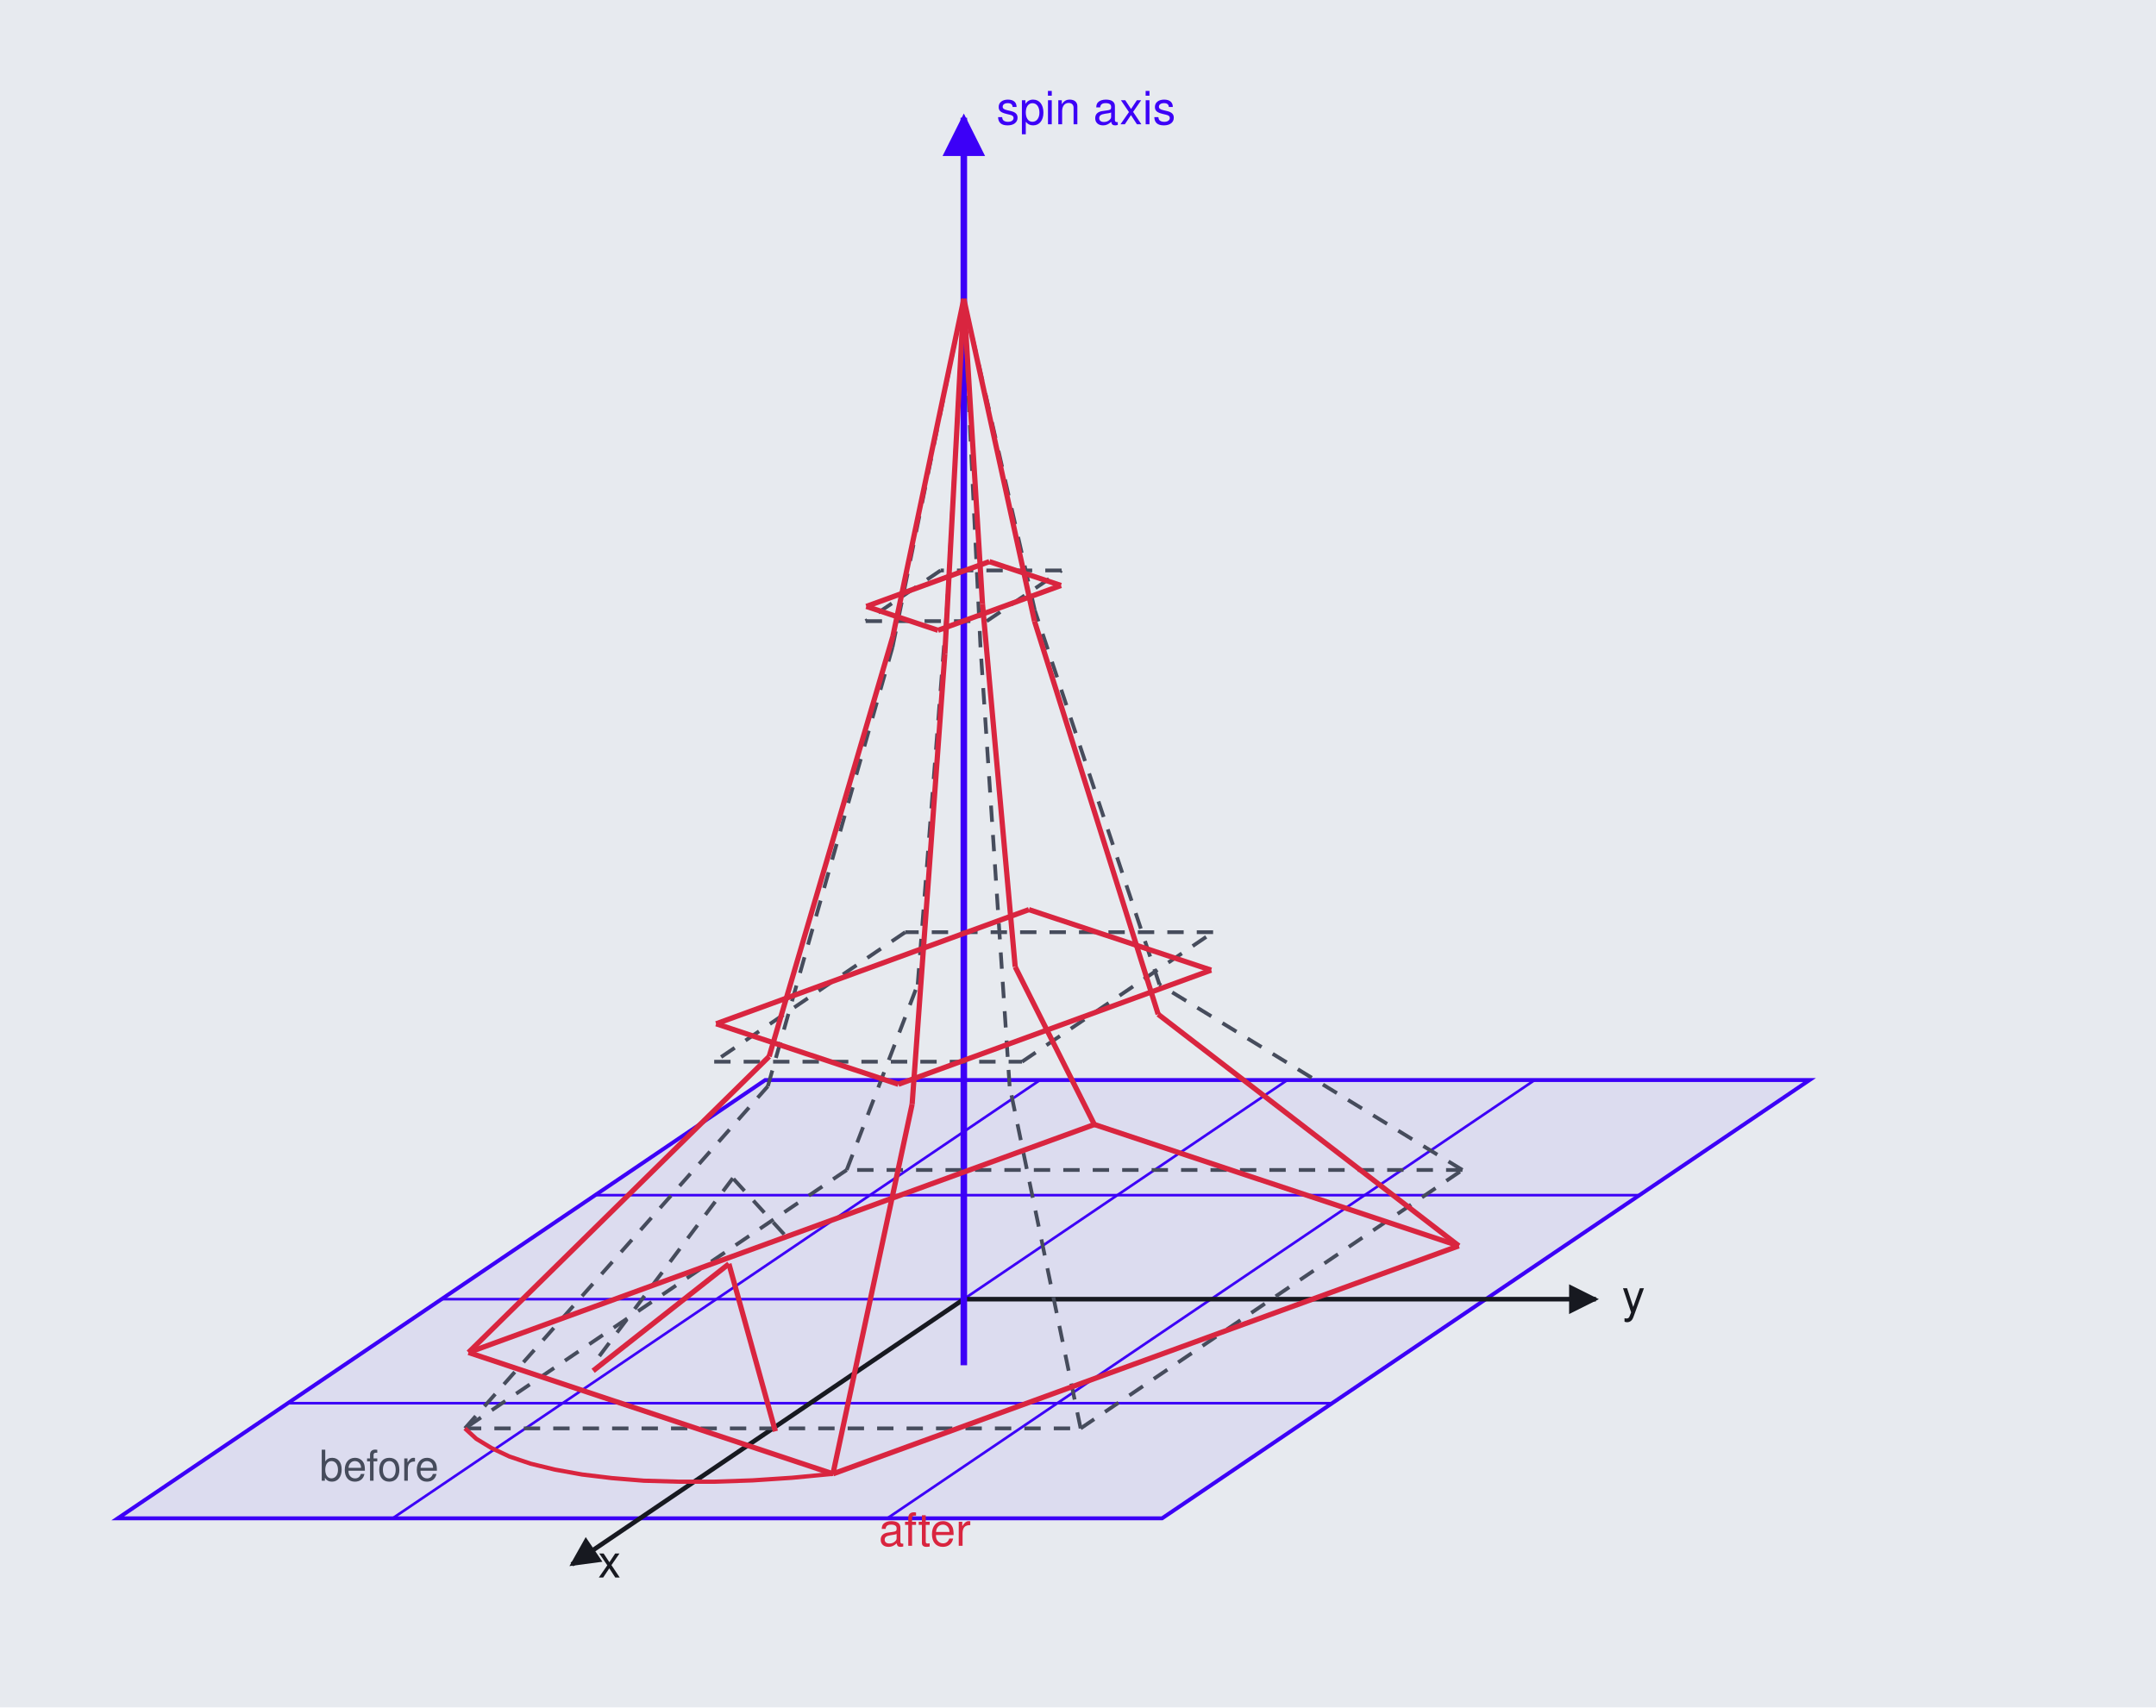
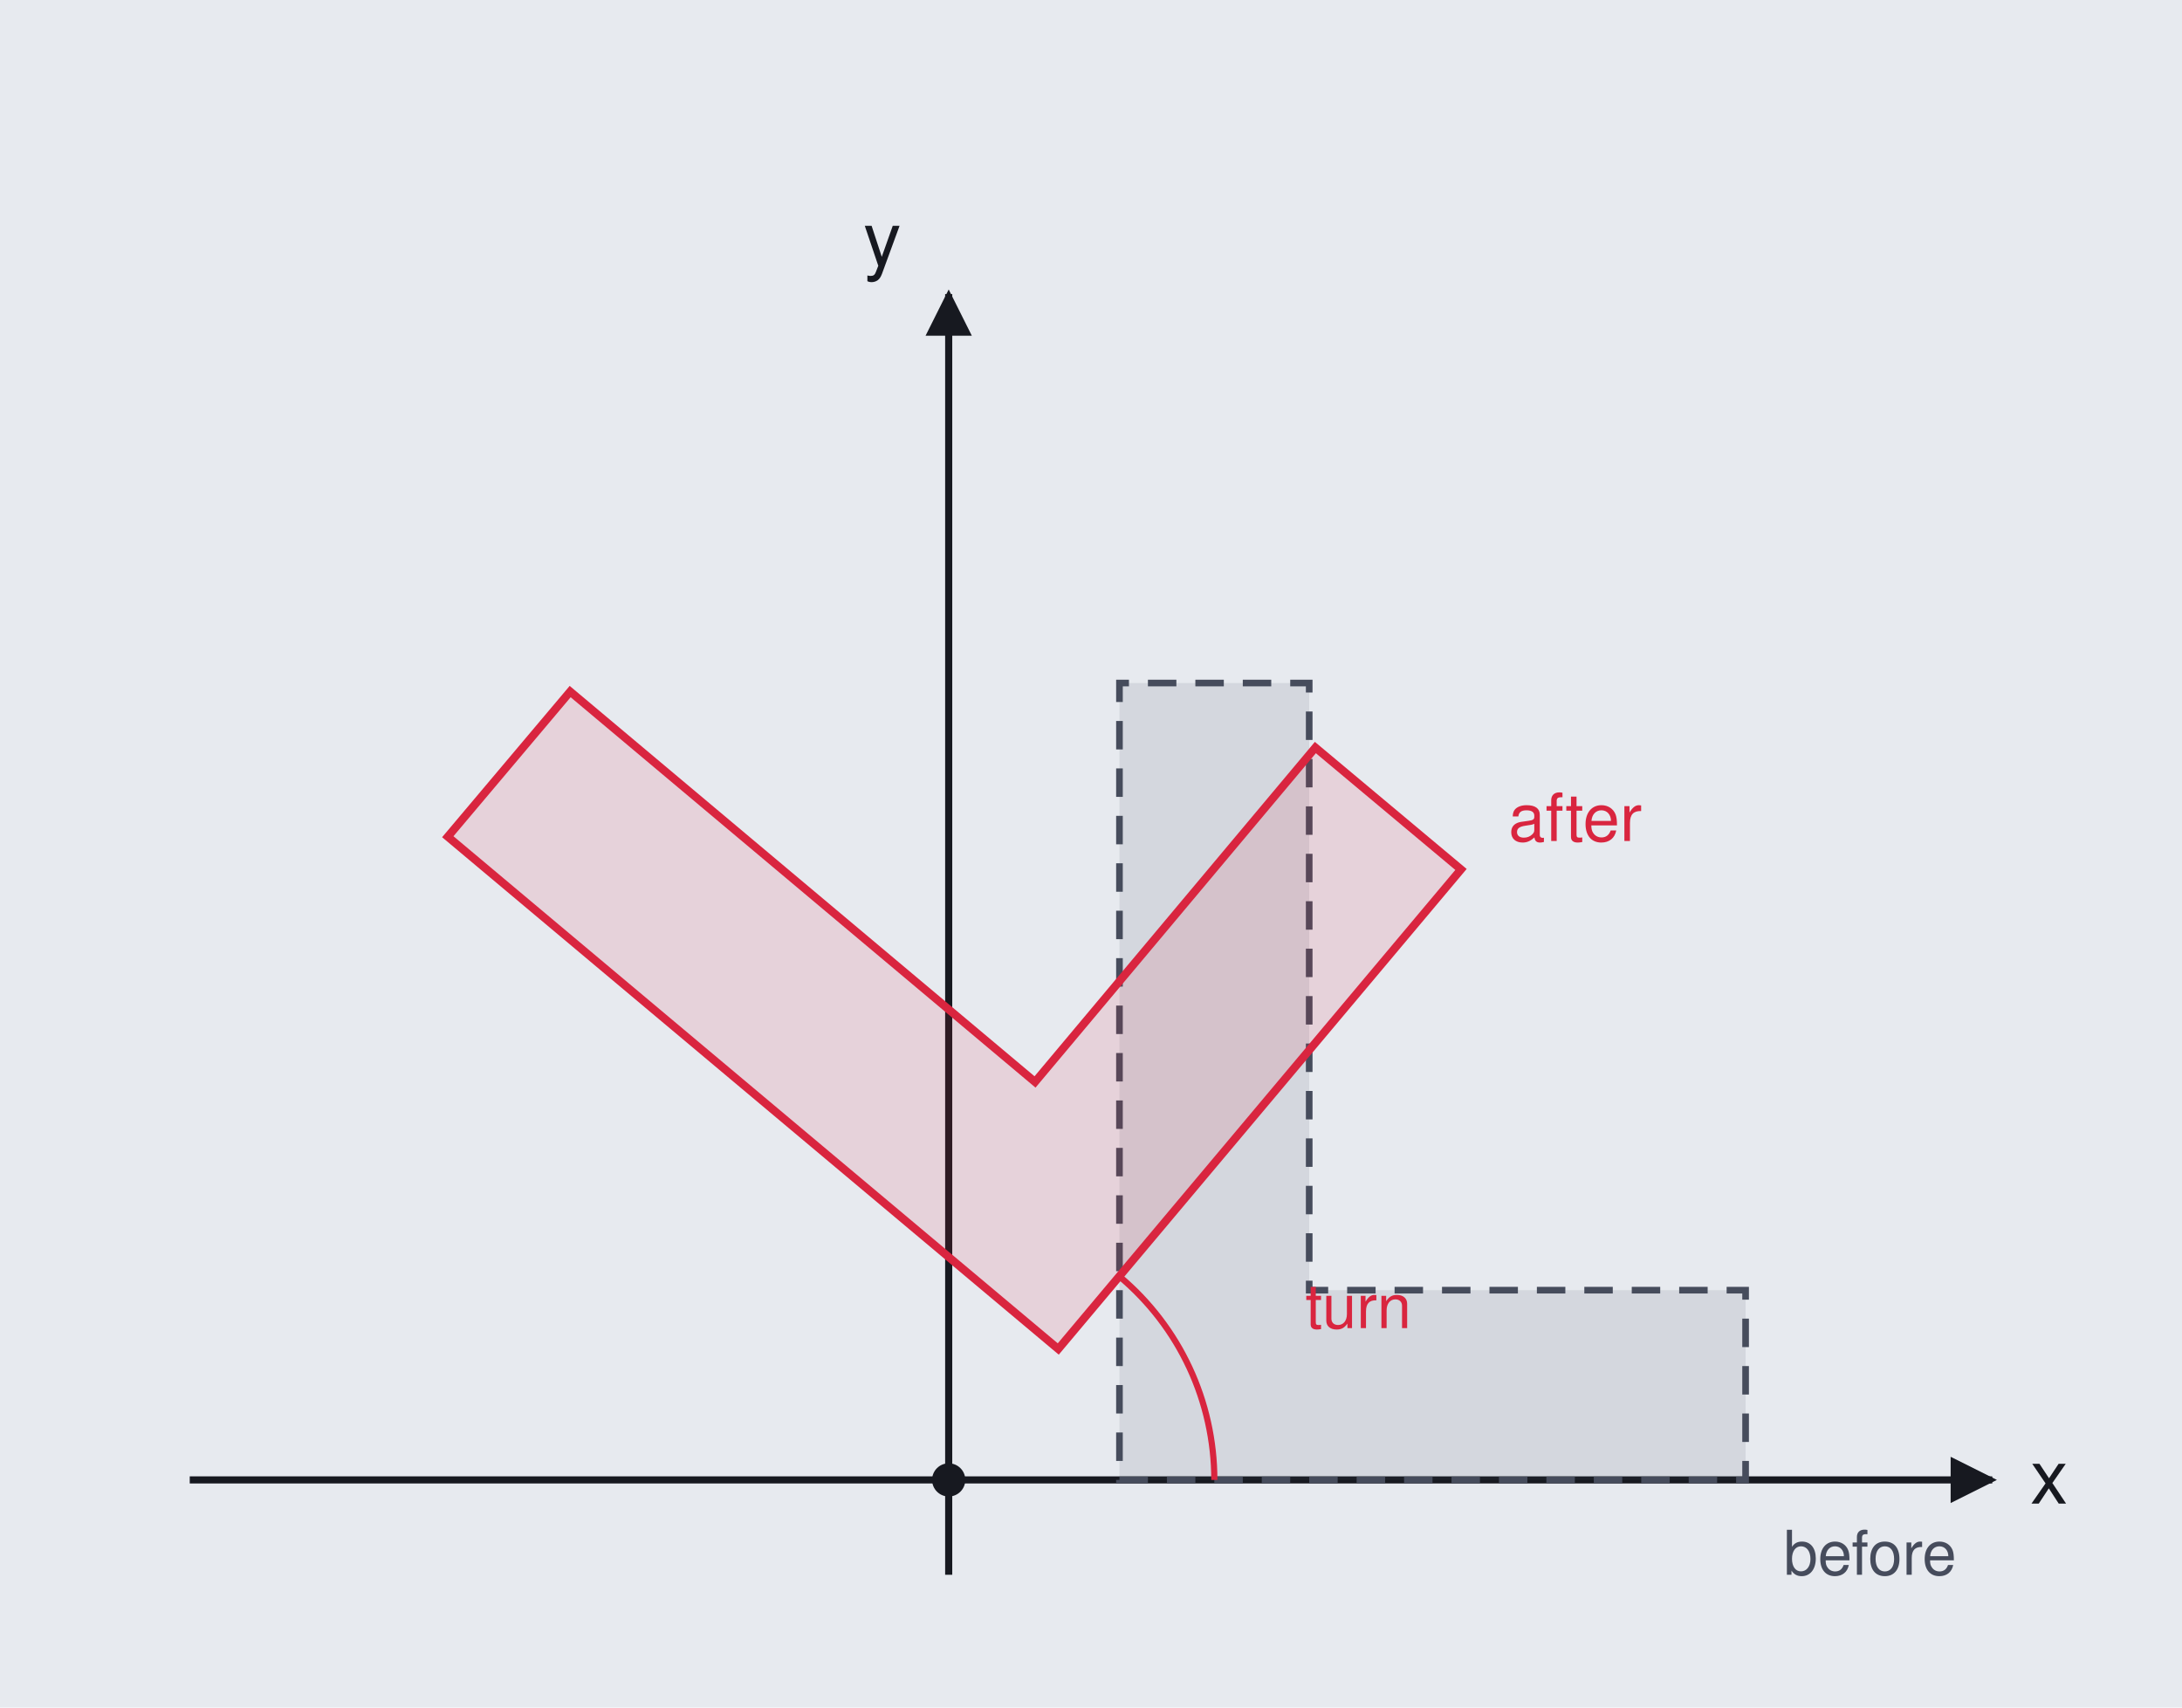
- <svg xmlns="http://www.w3.org/2000/svg" viewBox="0 0 659 522" width="659" height="522" role="img">
-   <rect width="659" height="522" fill="#e7eaef" />
+ <svg xmlns="http://www.w3.org/2000/svg" viewBox="0 0 460 360" width="460" height="360" role="img">
+   <rect width="460" height="360" fill="#e7eaef" />
  <defs>
    <marker id="rd-ink" viewBox="0 0 10 10" refX="9" refY="5" markerWidth="6.5" markerHeight="6.5" orient="auto">
      <path d="M0,0 L10,5 L0,10 z" fill="#171920" />
    </marker>
    <marker id="rd-coral" viewBox="0 0 10 10" refX="9" refY="5" markerWidth="6.5" markerHeight="6.5" orient="auto">
      <path d="M0,0 L10,5 L0,10 z" fill="#d9253f" />
    </marker>
    <marker id="rd-blue" viewBox="0 0 10 10" refX="9" refY="5" markerWidth="6.5" markerHeight="6.5" orient="auto">
      <path d="M0,0 L10,5 L0,10 z" fill="#3c00f7" />
    </marker>
  </defs>
-   <polygon points="233.9,330.2 36.0,464.2 355.2,464.2 553.1,330.2" fill="#3c00f7" fill-opacity="0.06" stroke="#3c00f7" stroke-width="1.2" />
-   <line x1="317.9" y1="330.2" x2="120.0" y2="464.2" stroke="#3c00f7" stroke-width="0.8" fill="none" />
-   <line x1="181.8" y1="365.4" x2="501.0" y2="365.4" stroke="#3c00f7" stroke-width="0.8" fill="none" />
-   <line x1="393.5" y1="330.2" x2="195.6" y2="464.2" stroke="#3c00f7" stroke-width="0.8" fill="none" />
-   <line x1="135.0" y1="397.2" x2="454.2" y2="397.2" stroke="#3c00f7" stroke-width="0.8" fill="none" />
-   <line x1="469.1" y1="330.2" x2="271.2" y2="464.2" stroke="#3c00f7" stroke-width="0.8" fill="none" />
-   <line x1="88.1" y1="429.0" x2="407.3" y2="429.0" stroke="#3c00f7" stroke-width="0.8" fill="none" />
-   <line x1="294.6" y1="397.2" x2="174.8" y2="478.3" stroke="#171920" stroke-width="1.4" fill="none" marker-end="url(#rd-ink)" />
-   <line x1="294.6" y1="397.2" x2="487.8" y2="397.2" stroke="#171920" stroke-width="1.4" fill="none" marker-end="url(#rd-ink)" />
-   <line x1="294.6" y1="417.4" x2="294.6" y2="36.0" stroke="#3c00f7" stroke-width="2.0" fill="none" marker-end="url(#rd-blue)" />
-   <line x1="258.8" y1="357.7" x2="142.1" y2="436.7" stroke="#464c5c" stroke-width="1.15" fill="none" stroke-dasharray="5 4" />
-   <line x1="142.1" y1="436.7" x2="330.3" y2="436.7" stroke="#464c5c" stroke-width="1.15" fill="none" stroke-dasharray="5 4" />
-   <line x1="330.3" y1="436.7" x2="447.0" y2="357.7" stroke="#464c5c" stroke-width="1.15" fill="none" stroke-dasharray="5 4" />
-   <line x1="447.0" y1="357.7" x2="258.8" y2="357.7" stroke="#464c5c" stroke-width="1.15" fill="none" stroke-dasharray="5 4" />
-   <line x1="276.7" y1="285.0" x2="218.3" y2="324.6" stroke="#464c5c" stroke-width="1.15" fill="none" stroke-dasharray="5 4" />
-   <line x1="218.3" y1="324.6" x2="312.4" y2="324.6" stroke="#464c5c" stroke-width="1.15" fill="none" stroke-dasharray="5 4" />
-   <line x1="312.4" y1="324.6" x2="370.8" y2="285.0" stroke="#464c5c" stroke-width="1.15" fill="none" stroke-dasharray="5 4" />
-   <line x1="370.8" y1="285.0" x2="276.7" y2="285.0" stroke="#464c5c" stroke-width="1.15" fill="none" stroke-dasharray="5 4" />
-   <line x1="287.5" y1="174.4" x2="264.6" y2="189.9" stroke="#464c5c" stroke-width="1.15" fill="none" stroke-dasharray="5 4" />
-   <line x1="264.6" y1="189.9" x2="301.6" y2="189.9" stroke="#464c5c" stroke-width="1.15" fill="none" stroke-dasharray="5 4" />
-   <line x1="301.6" y1="189.9" x2="324.5" y2="174.4" stroke="#464c5c" stroke-width="1.15" fill="none" stroke-dasharray="5 4" />
-   <line x1="324.5" y1="174.4" x2="287.5" y2="174.4" stroke="#464c5c" stroke-width="1.15" fill="none" stroke-dasharray="5 4" />
-   <line x1="258.8" y1="357.7" x2="280.5" y2="301.0" stroke="#464c5c" stroke-width="1.15" fill="none" stroke-dasharray="5 4" />
-   <line x1="280.5" y1="301.0" x2="289.4" y2="186.6" stroke="#464c5c" stroke-width="1.15" fill="none" stroke-dasharray="5 4" />
-   <line x1="289.4" y1="186.6" x2="294.6" y2="91.4" stroke="#464c5c" stroke-width="1.15" fill="none" stroke-dasharray="5 4" />
-   <line x1="142.1" y1="436.7" x2="234.7" y2="332.1" stroke="#464c5c" stroke-width="1.15" fill="none" stroke-dasharray="5 4" />
-   <line x1="234.7" y1="332.1" x2="272.8" y2="197.9" stroke="#464c5c" stroke-width="1.15" fill="none" stroke-dasharray="5 4" />
-   <line x1="272.8" y1="197.9" x2="294.6" y2="91.4" stroke="#464c5c" stroke-width="1.15" fill="none" stroke-dasharray="5 4" />
-   <line x1="330.3" y1="436.7" x2="308.6" y2="332.1" stroke="#464c5c" stroke-width="1.15" fill="none" stroke-dasharray="5 4" />
-   <line x1="308.6" y1="332.1" x2="299.7" y2="197.9" stroke="#464c5c" stroke-width="1.15" fill="none" stroke-dasharray="5 4" />
-   <line x1="299.7" y1="197.9" x2="294.6" y2="91.4" stroke="#464c5c" stroke-width="1.15" fill="none" stroke-dasharray="5 4" />
-   <line x1="447.0" y1="357.7" x2="354.4" y2="301.0" stroke="#464c5c" stroke-width="1.15" fill="none" stroke-dasharray="5 4" />
-   <line x1="354.4" y1="301.0" x2="316.3" y2="186.6" stroke="#464c5c" stroke-width="1.15" fill="none" stroke-dasharray="5 4" />
-   <line x1="316.3" y1="186.6" x2="294.6" y2="91.4" stroke="#464c5c" stroke-width="1.15" fill="none" stroke-dasharray="5 4" />
-   <line x1="239.7" y1="377.4" x2="224.0" y2="360.2" stroke="#464c5c" stroke-width="1.15" fill="none" stroke-dasharray="5 4" />
-   <line x1="224.0" y1="360.2" x2="181.4" y2="417.0" stroke="#464c5c" stroke-width="1.15" fill="none" stroke-dasharray="5 4" />
-   <line x1="143.2" y1="413.5" x2="254.6" y2="450.6" stroke="#d9253f" stroke-width="1.6" fill="none" />
-   <line x1="254.6" y1="450.6" x2="445.9" y2="380.9" stroke="#d9253f" stroke-width="1.6" fill="none" />
-   <line x1="445.9" y1="380.9" x2="334.5" y2="343.8" stroke="#d9253f" stroke-width="1.6" fill="none" />
-   <line x1="334.5" y1="343.8" x2="143.2" y2="413.5" stroke="#d9253f" stroke-width="1.6" fill="none" />
-   <line x1="218.9" y1="313.0" x2="274.6" y2="331.5" stroke="#d9253f" stroke-width="1.6" fill="none" />
-   <line x1="274.6" y1="331.5" x2="370.2" y2="296.6" stroke="#d9253f" stroke-width="1.6" fill="none" />
-   <line x1="370.2" y1="296.6" x2="314.5" y2="278.1" stroke="#d9253f" stroke-width="1.6" fill="none" />
-   <line x1="314.5" y1="278.1" x2="218.9" y2="313.0" stroke="#d9253f" stroke-width="1.6" fill="none" />
-   <line x1="264.8" y1="185.4" x2="286.7" y2="192.7" stroke="#d9253f" stroke-width="1.6" fill="none" />
-   <line x1="286.7" y1="192.7" x2="324.3" y2="179.0" stroke="#d9253f" stroke-width="1.6" fill="none" />
-   <line x1="324.3" y1="179.0" x2="302.4" y2="171.7" stroke="#d9253f" stroke-width="1.6" fill="none" />
-   <line x1="302.4" y1="171.7" x2="264.8" y2="185.4" stroke="#d9253f" stroke-width="1.6" fill="none" />
-   <line x1="143.2" y1="413.5" x2="235.1" y2="323.0" stroke="#d9253f" stroke-width="1.6" fill="none" />
-   <line x1="235.1" y1="323.0" x2="272.9" y2="194.6" stroke="#d9253f" stroke-width="1.6" fill="none" />
-   <line x1="272.9" y1="194.6" x2="294.6" y2="91.4" stroke="#d9253f" stroke-width="1.6" fill="none" />
-   <line x1="254.6" y1="450.6" x2="278.8" y2="337.6" stroke="#d9253f" stroke-width="1.6" fill="none" />
-   <line x1="278.8" y1="337.6" x2="288.8" y2="199.9" stroke="#d9253f" stroke-width="1.6" fill="none" />
-   <line x1="288.8" y1="199.9" x2="294.6" y2="91.4" stroke="#d9253f" stroke-width="1.6" fill="none" />
-   <line x1="445.9" y1="380.9" x2="354.0" y2="310.1" stroke="#d9253f" stroke-width="1.6" fill="none" />
-   <line x1="354.0" y1="310.1" x2="316.2" y2="189.9" stroke="#d9253f" stroke-width="1.6" fill="none" />
-   <line x1="316.2" y1="189.9" x2="294.6" y2="91.4" stroke="#d9253f" stroke-width="1.6" fill="none" />
-   <line x1="334.5" y1="343.8" x2="310.3" y2="295.6" stroke="#d9253f" stroke-width="1.6" fill="none" />
-   <line x1="310.3" y1="295.6" x2="300.3" y2="184.6" stroke="#d9253f" stroke-width="1.6" fill="none" />
-   <line x1="300.3" y1="184.6" x2="294.6" y2="91.4" stroke="#d9253f" stroke-width="1.6" fill="none" />
-   <line x1="181.3" y1="419.1" x2="222.8" y2="386.4" stroke="#d9253f" stroke-width="1.6" fill="none" />
-   <line x1="222.8" y1="386.4" x2="237.0" y2="437.6" stroke="#d9253f" stroke-width="1.6" fill="none" />
-   <path d="M142.1,436.7 L145.6,439.9 L150.2,442.7 L155.7,445.3 L162.2,447.5 L169.6,449.3 L177.9,450.8 L187.0,451.9 L196.8,452.7 L207.3,453.0 L218.4,453.0 L230.0,452.6 L242.1,451.8 L254.6,450.6" fill="none" stroke="#d9253f" stroke-width="1.3" />
-   <text x="182.8" y="482.3" font-family="ui-monospace, GeistMonoVariableVF, Helvetica, monospace" font-size="14" fill="#171920" text-anchor="start">x</text>
-   <text x="495.8" y="401.2" font-family="ui-monospace, GeistMonoVariableVF, Helvetica, monospace" font-size="14" fill="#171920" text-anchor="start">y</text>
-   <text x="304.6" y="38.0" font-family="ui-monospace, GeistMonoVariableVF, Helvetica, monospace" font-size="14" fill="#3c00f7" text-anchor="start">spin axis</text>
-   <text x="134.1" y="452.7" font-family="ui-monospace, GeistMonoVariableVF, Helvetica, monospace" font-size="13" fill="#464c5c" text-anchor="end">before</text>
-   <text x="268.6" y="472.6" font-family="ui-monospace, GeistMonoVariableVF, Helvetica, monospace" font-size="14" fill="#d9253f" text-anchor="start">after</text>
+   <line x1="40.0" y1="312.0" x2="420.0" y2="312.0" stroke="#171920" stroke-width="1.5" fill="none" marker-end="url(#rd-ink)" />
+   <line x1="200.0" y1="332.0" x2="200.0" y2="62.0" stroke="#171920" stroke-width="1.5" fill="none" marker-end="url(#rd-ink)" />
+   <polygon points="236.0,312.0 368.0,312.0 368.0,272.0 276.0,272.0 276.0,144.0 236.0,144.0" fill="#464c5c" fill-opacity="0.12" stroke="#464c5c" stroke-width="1.4" stroke-dasharray="6 4" />
+   <polygon points="223.1,284.4 308.0,183.3 277.3,157.6 218.2,228.1 120.2,145.8 94.4,176.4" fill="#d9253f" fill-opacity="0.12" stroke="#d9253f" stroke-width="1.7" />
+   <path d="M256.0,312.0 A56.0,56.0 0 0 0 236.0,269.1" fill="none" stroke="#d9253f" stroke-width="1.3" />
+   <circle cx="200.0" cy="312.0" r="3.5" fill="#171920" />
+   <text x="428.0" y="317.0" font-family="ui-monospace, GeistMonoVariableVF, Helvetica, monospace" font-size="16" fill="#171920" text-anchor="start">x</text>
+   <text x="182.0" y="56.0" font-family="ui-monospace, GeistMonoVariableVF, Helvetica, monospace" font-size="16" fill="#171920" text-anchor="start">y</text>
+   <text x="376.0" y="332.0" font-family="ui-monospace, GeistMonoVariableVF, Helvetica, monospace" font-size="13" fill="#464c5c" text-anchor="start">before</text>
+   <text x="318.0" y="177.3" font-family="ui-monospace, GeistMonoVariableVF, Helvetica, monospace" font-size="14" fill="#d9253f" text-anchor="start">after</text>
+   <text x="275.2" y="280.0" font-family="ui-monospace, GeistMonoVariableVF, Helvetica, monospace" font-size="13" fill="#d9253f" text-anchor="start">turn</text>
</svg>
